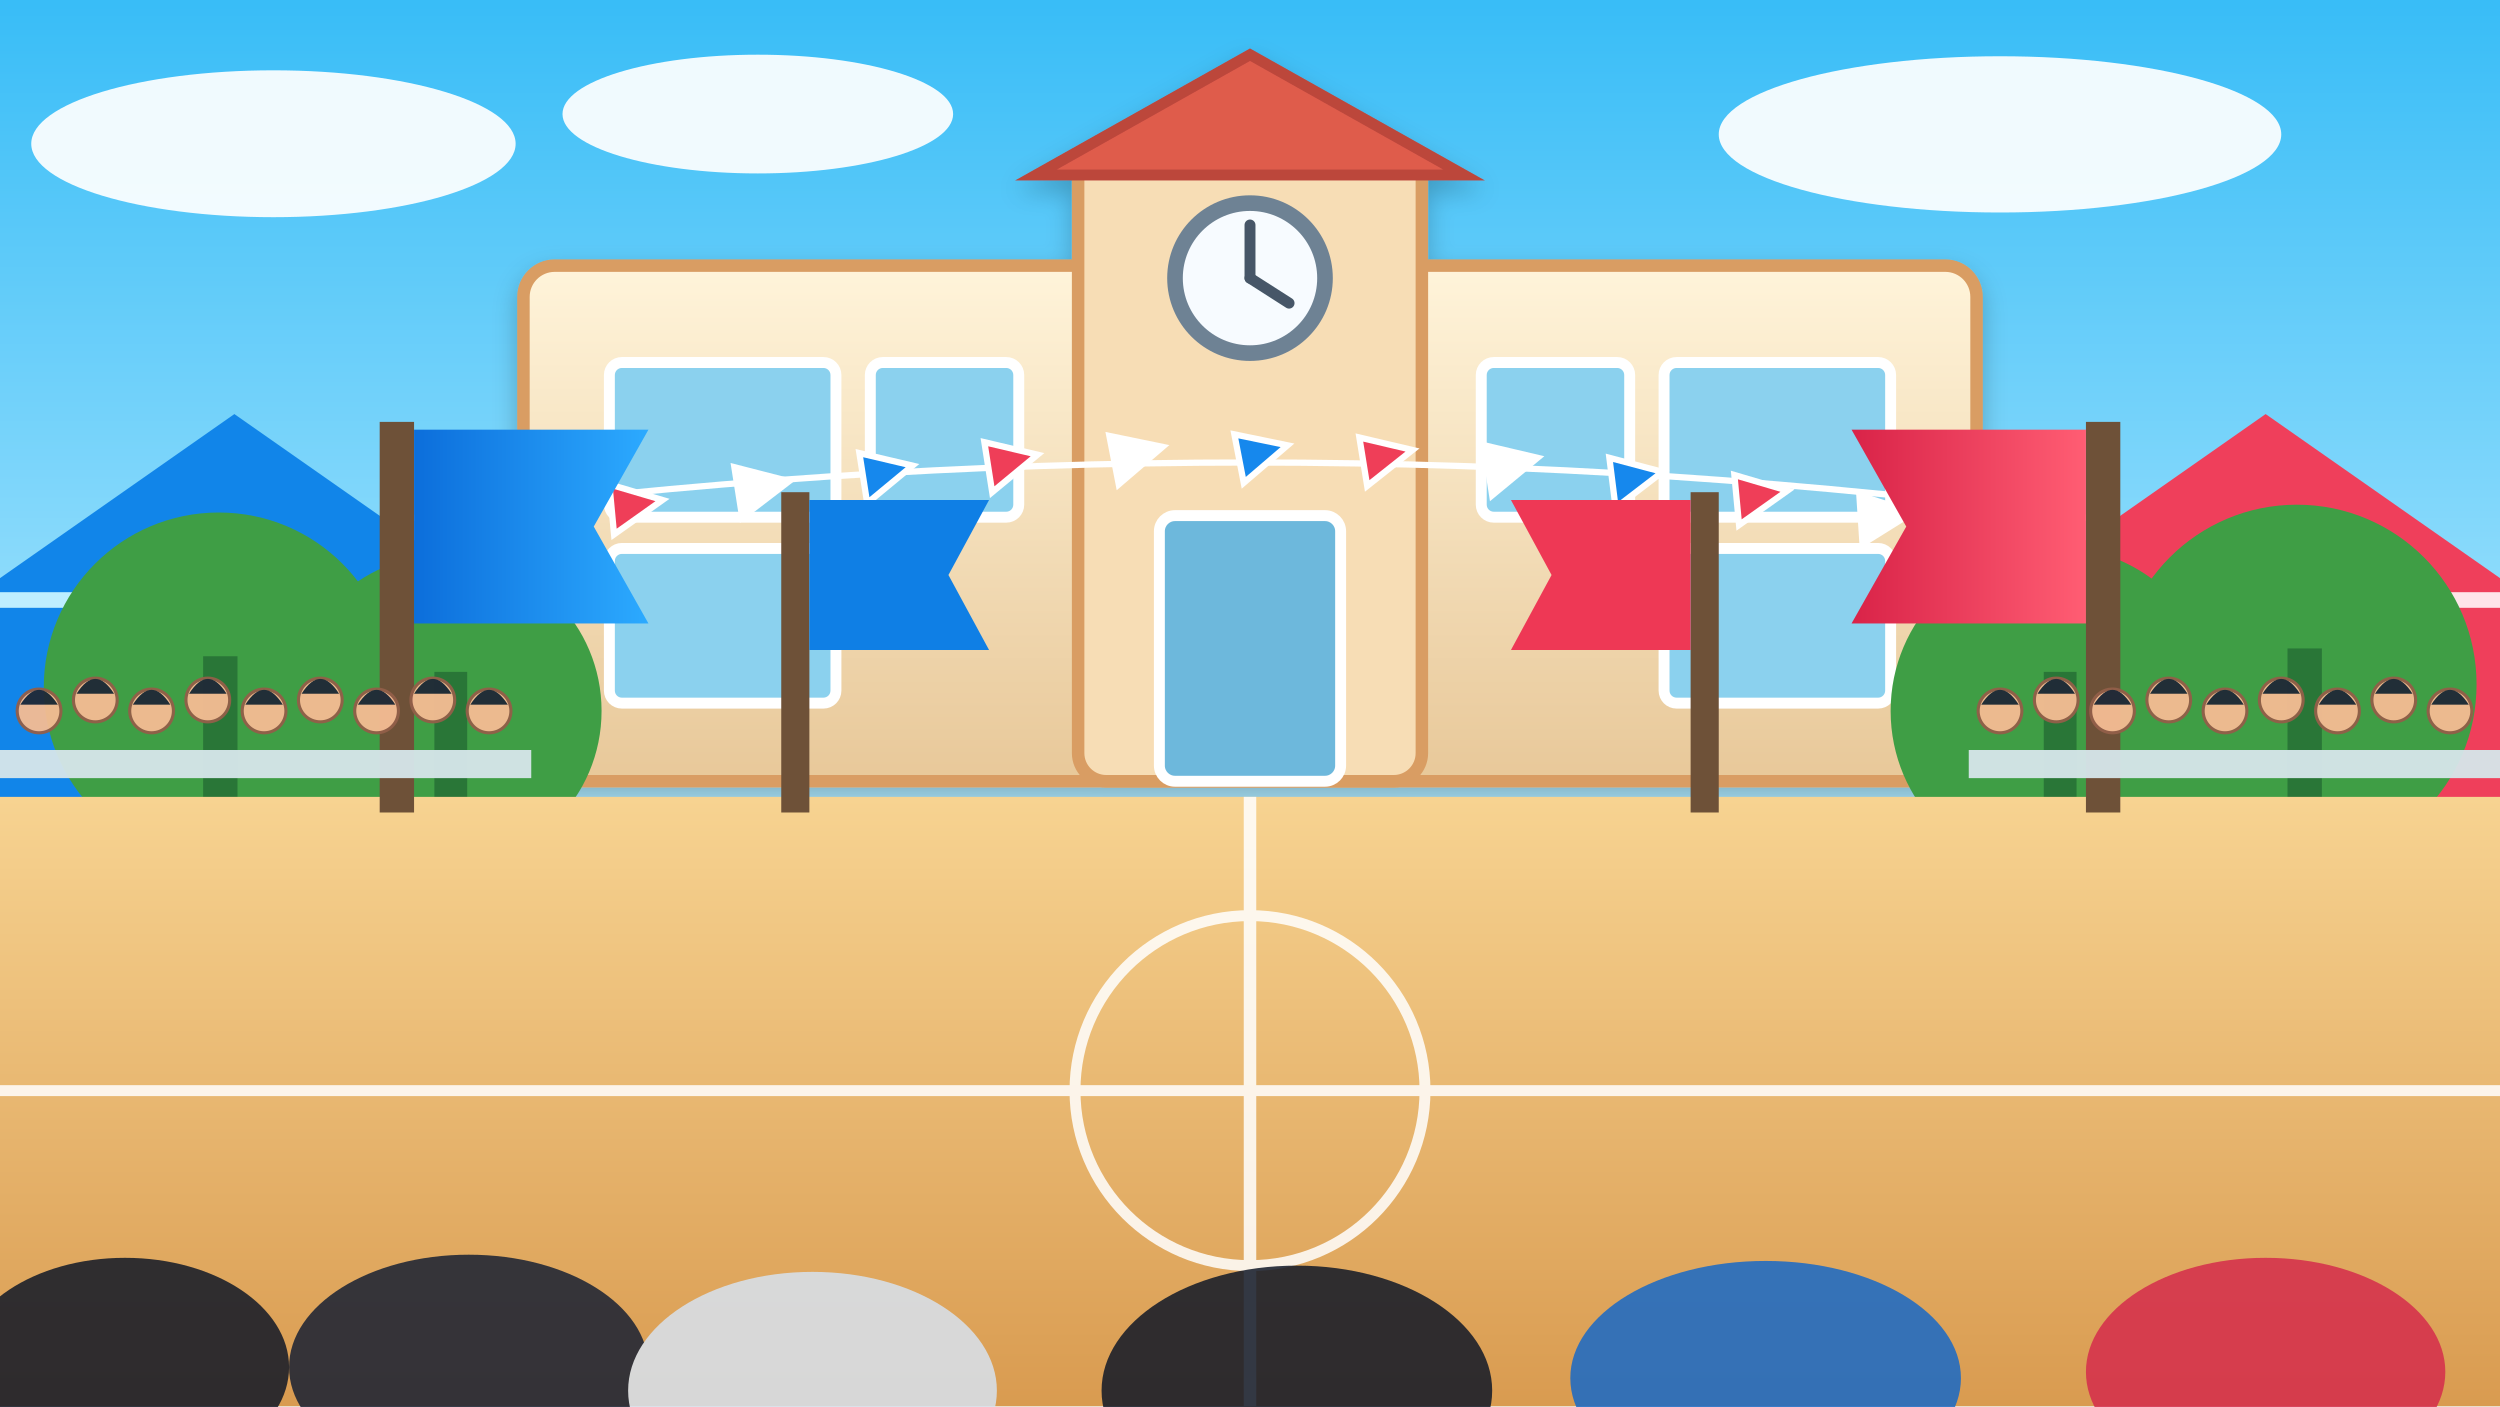
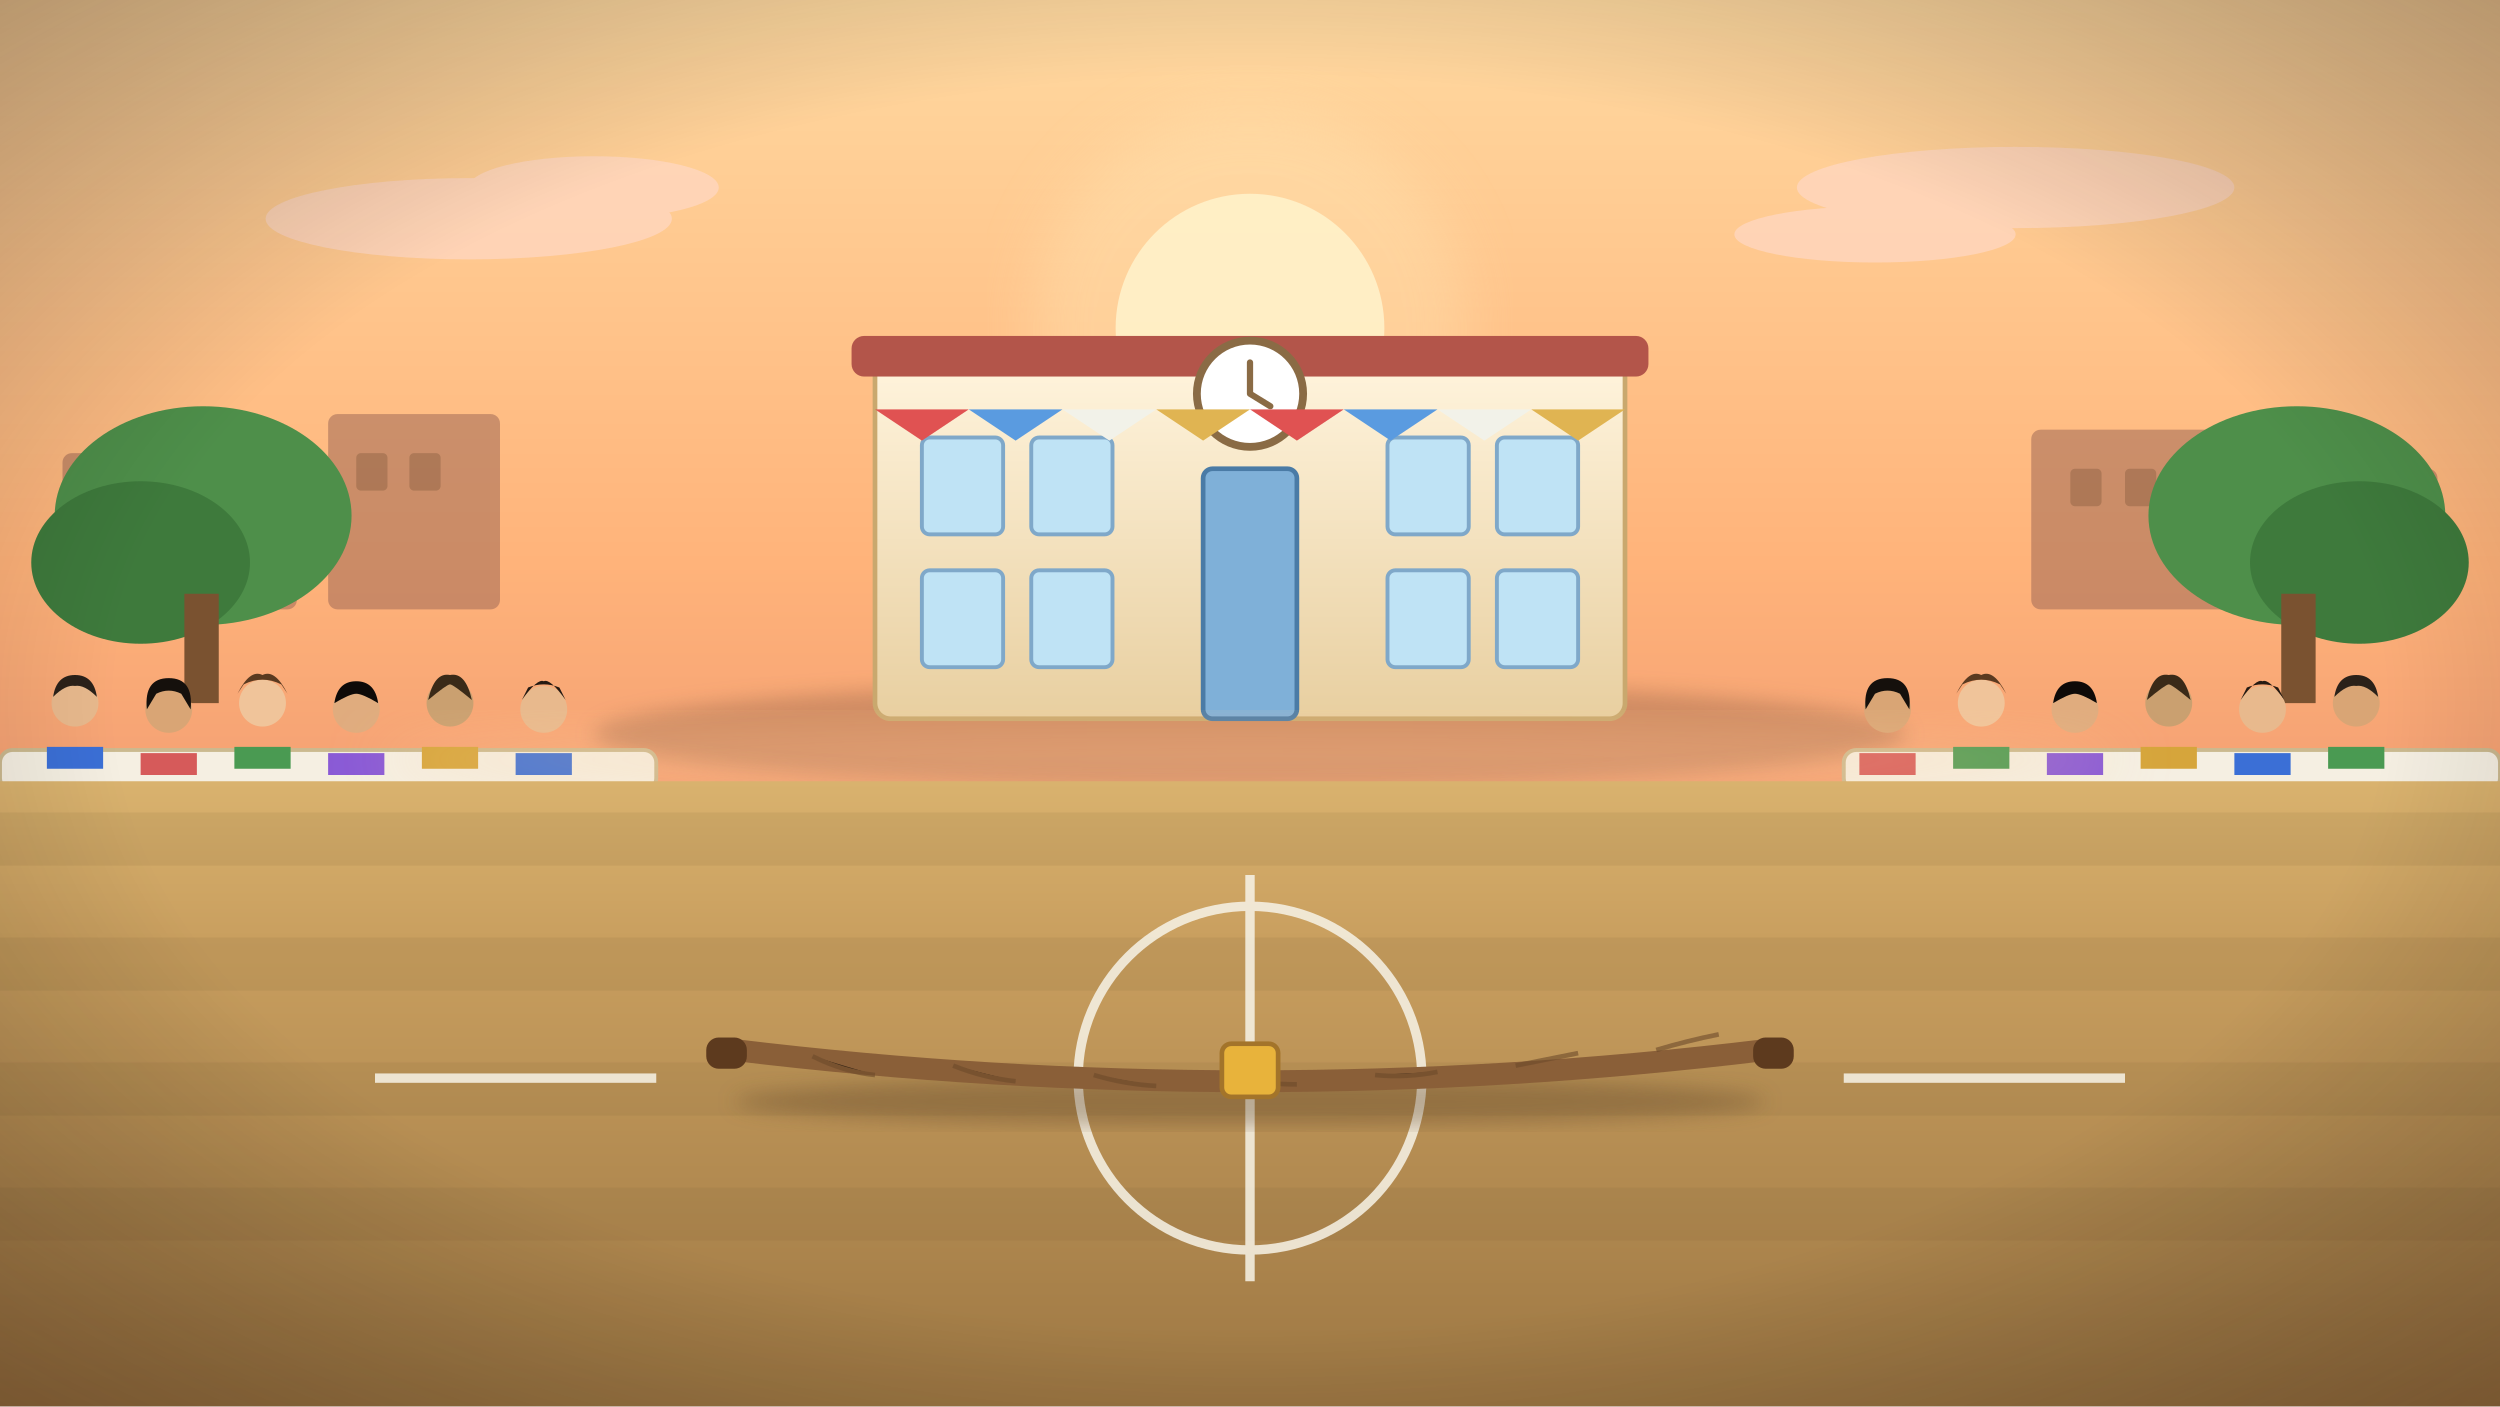
<svg xmlns="http://www.w3.org/2000/svg" viewBox="0 0 1600 900">
  <defs>
    <linearGradient id="sky" x1="0" y1="0" x2="0" y2="1">
-       <stop stop-color="#39bdf7" />
-       <stop offset=".72" stop-color="#c9f1ff" />
-       <stop offset="1" stop-color="#effcff" />
+       <stop offset="0" stop-color="#ffd9a0" />
+       <stop offset=".4" stop-color="#ffb37a" />
+       <stop offset=".75" stop-color="#e78a6b" />
+       <stop offset="1" stop-color="#b96a63" />
    </linearGradient>
-     <linearGradient id="sand" x1="0" y1="0" x2="0" y2="1">
-       <stop stop-color="#f7d391" />
-       <stop offset="1" stop-color="#d99b50" />
+     <linearGradient id="field" x1="0" y1="0" x2="0" y2="1">
+       <stop offset="0" stop-color="#d9b26e" />
+       <stop offset=".25" stop-color="#c99f5f" />
+       <stop offset="1" stop-color="#9d7743" />
    </linearGradient>
-     <linearGradient id="wall" x1="0" y1="0" x2="0" y2="1">
-       <stop stop-color="#fff4da" />
-       <stop offset="1" stop-color="#e8c899" />
+     <linearGradient id="bldg" x1="0" y1="0" x2="0" y2="1">
+       <stop offset="0" stop-color="#fff4dd" />
+       <stop offset="1" stop-color="#e8cfa0" />
    </linearGradient>
-     <linearGradient id="blueFlag" x1="0" x2="1">
-       <stop stop-color="#0c6edb" />
-       <stop offset="1" stop-color="#2caaff" />
-     </linearGradient>
-     <linearGradient id="redFlag" x1="0" x2="1">
-       <stop stop-color="#d92348" />
-       <stop offset="1" stop-color="#ff5d73" />
-     </linearGradient>
-     <filter id="ds">
-       <feDropShadow dx="0" dy="7" stdDeviation="8" flood-opacity=".22" />
+     <filter id="soft">
+       <feGaussianBlur stdDeviation="18" />
    </filter>
+     <filter id="soft8">
+       <feGaussianBlur stdDeviation="6" />
+     </filter>
+     <radialGradient id="vign" cx=".5" cy=".5" r=".75">
+       <stop offset=".6" stop-color="#000" stop-opacity="0" />
+       <stop offset="1" stop-color="#3a1c10" stop-opacity=".4" />
+     </radialGradient>
  </defs>
  <rect width="1600" height="900" fill="url(#sky)" />
-   <g fill="#fff" opacity=".92">
-     <ellipse cx="175" cy="92" rx="155" ry="47" />
-     <ellipse cx="485" cy="73" rx="125" ry="38" />
-     <ellipse cx="1280" cy="86" rx="180" ry="50" />
+   <circle cx="800" cy="210" r="86" fill="#fff3cf" opacity=".95" />
+   <circle cx="800" cy="210" r="140" fill="#ffe9b8" opacity=".35" filter="url(#soft)" />
+   <g fill="#ffd7c2" opacity=".75">
+     <ellipse cx="300" cy="140" rx="130" ry="26" />
+     <ellipse cx="380" cy="120" rx="80" ry="20" />
+     <ellipse cx="1290" cy="120" rx="140" ry="26" />
+     <ellipse cx="1200" cy="150" rx="90" ry="18" />
  </g>
-   <g filter="url(#ds)">
-     <rect x="335" y="170" width="930" height="330" rx="20" fill="url(#wall)" stroke="#d99d63" stroke-width="8" />
-     <rect x="690" y="97" width="220" height="403" rx="18" fill="#f7ddb5" stroke="#d99d63" stroke-width="8" />
-     <path d="M663 112L800 35l137 77Z" fill="#df5c4c" stroke="#bc463b" stroke-width="7" />
-     <circle cx="800" cy="178" r="48" fill="#f7fbff" stroke="#6e8294" stroke-width="10" />
-     <line x1="800" y1="178" x2="800" y2="144" stroke="#465767" stroke-width="7" stroke-linecap="round" />
-     <line x1="800" y1="178" x2="825" y2="194" stroke="#465767" stroke-width="7" stroke-linecap="round" />
-     <g fill="#8bd1ee" stroke="#fff" stroke-width="7">
-       <rect x="390" y="232" width="145" height="99" rx="8" />
-       <rect x="557" y="232" width="95" height="99" rx="8" />
-       <rect x="948" y="232" width="95" height="99" rx="8" />
-       <rect x="1065" y="232" width="145" height="99" rx="8" />
-       <rect x="390" y="351" width="145" height="99" rx="8" />
-       <rect x="1065" y="351" width="145" height="99" rx="8" />
-     </g>
-     <rect x="742" y="330" width="116" height="170" rx="10" fill="#6db8dc" stroke="#fff" stroke-width="7" />
-   </g>
-   <g stroke="#fff" stroke-width="4">
-     <path d="M260 332Q800 260 1340 332" fill="none" />
-     <g>
-       <path d="M310 324l34 11-32 20Z" fill="#1688ed" />
-       <path d="M390 310l34 10-31 22Z" fill="#ef3e58" />
-       <path d="M470 299l35 9-30 23Z" fill="#fff" />
-       <path d="M550 290l34 8-29 24Z" fill="#1688ed" />
-       <path d="M630 283l34 8-29 24Z" fill="#ef3e58" />
-       <path d="M710 279l34 7-28 24Z" fill="#fff" />
-       <path d="M790 278l34 7-28 24Z" fill="#1688ed" />
-       <path d="M870 280l34 8-29 23Z" fill="#ef3e58" />
-       <path d="M950 285l34 8-29 24Z" fill="#fff" />
-       <path d="M1030 293l34 9-30 23Z" fill="#1688ed" />
-       <path d="M1110 304l34 10-31 22Z" fill="#ef3e58" />
-       <path d="M1190 317l34 11-32 20Z" fill="#fff" />
+   <g fill="#a06a56" opacity=".55">
+     <rect x="40" y="290" width="150" height="100" rx="6" />
+     <rect x="210" y="265" width="110" height="125" rx="6" />
+     <rect x="1300" y="275" width="130" height="115" rx="6" />
+     <rect x="1450" y="300" width="110" height="90" rx="6" />
+     <g fill="#5e3a2c" opacity=".8">
+       <rect x="60" y="315" width="22" height="26" rx="3" />
+       <rect x="95" y="315" width="22" height="26" rx="3" />
+       <rect x="130" y="315" width="22" height="26" rx="3" />
+       <rect x="228" y="290" width="20" height="24" rx="3" />
+       <rect x="262" y="290" width="20" height="24" rx="3" />
+       <rect x="1325" y="300" width="20" height="24" rx="3" />
+       <rect x="1360" y="300" width="20" height="24" rx="3" />
+       <rect x="1470" y="322" width="20" height="24" rx="3" />
+       <rect x="1505" y="322" width="20" height="24" rx="3" />
    </g>
  </g>
  <g>
-     <path d="M0 370L150 265l150 105v190H0Z" fill="#1185e9" />
-     <path d="M1300 370l150-105 150 105v190h-300Z" fill="#ef3f5b" />
-     <path d="M0 384h300" stroke="#bdeeff" stroke-width="10" />
-     <path d="M1300 384h300" stroke="#ffe4e9" stroke-width="10" />
+     <ellipse cx="130" cy="330" rx="95" ry="70" fill="#4e8f4a" />
+     <ellipse cx="90" cy="360" rx="70" ry="52" fill="#3e7a3c" />
+     <rect x="118" y="380" width="22" height="70" fill="#7a5230" />
+     <ellipse cx="1470" cy="330" rx="95" ry="70" fill="#4e8f4a" />
+     <ellipse cx="1510" cy="360" rx="70" ry="52" fill="#3e7a3c" />
+     <rect x="1460" y="380" width="22" height="70" fill="#7a5230" />
  </g>
-   <g fill="#3f9e45">
-     <circle cx="140" cy="440" r="112" />
-     <circle cx="285" cy="455" r="100" />
-     <circle cx="1315" cy="455" r="105" />
-     <circle cx="1470" cy="438" r="115" />
-   </g>
-   <g fill="#297637">
-     <rect x="130" y="420" width="22" height="135" />
-     <rect x="278" y="430" width="21" height="125" />
-     <rect x="1308" y="430" width="21" height="125" />
-     <rect x="1464" y="415" width="22" height="140" />
-   </g>
-   <rect y="510" width="1600" height="390" fill="url(#sand)" />
-   <g stroke="#fff" fill="none" opacity=".85">
-     <line x1="0" y1="698" x2="1600" y2="698" stroke-width="7" />
-     <line x1="800" y1="510" x2="800" y2="900" stroke-width="8" />
-     <circle cx="800" cy="698" r="112" stroke-width="7" />
+   <ellipse cx="800" cy="470" rx="420" ry="34" fill="#6b4630" opacity=".28" filter="url(#soft8)" />
+   <g>
+     <rect x="560" y="230" width="480" height="230" rx="10" fill="url(#bldg)" stroke="#c9a86e" stroke-width="3" />
+     <rect x="545" y="215" width="510" height="26" rx="8" fill="#b3554a" />
+     <rect x="770" y="300" width="60" height="160" rx="6" fill="#7fb0d8" stroke="#4a7ba6" stroke-width="3" />
+     <circle cx="800" cy="252" r="34" fill="#fff" stroke="#8a6b45" stroke-width="5" />
+     <path d="M800 252v-20M800 252l13 8" stroke="#8a6b45" stroke-width="4" stroke-linecap="round" />
+     <g fill="#bfe3f5" stroke="#7fa8c9" stroke-width="2.5">
+       <rect x="590" y="280" width="52" height="62" rx="5" />
+       <rect x="660" y="280" width="52" height="62" rx="5" />
+       <rect x="888" y="280" width="52" height="62" rx="5" />
+       <rect x="958" y="280" width="52" height="62" rx="5" />
+       <rect x="590" y="365" width="52" height="62" rx="5" />
+       <rect x="660" y="365" width="52" height="62" rx="5" />
+       <rect x="888" y="365" width="52" height="62" rx="5" />
+       <rect x="958" y="365" width="52" height="62" rx="5" />
+     </g>
+     <g>
+       <path d="M560 262 L590 282 L620 262 Z" fill="#e05252" />
+       <path d="M620 262 L650 282 L680 262 Z" fill="#5a9be0" />
+       <path d="M680 262 L710 282 L740 262 Z" fill="#f2f2e9" />
+       <path d="M740 262 L770 282 L800 262 Z" fill="#e0b452" />
+       <path d="M800 262 L830 282 L860 262 Z" fill="#e05252" />
+       <path d="M860 262 L890 282 L920 262 Z" fill="#5a9be0" />
+       <path d="M920 262 L950 282 L980 262 Z" fill="#f2f2e9" />
+       <path d="M980 262 L1010 282 L1040 262 Z" fill="#e0b452" />
+     </g>
  </g>
  <g>
-     <rect x="243" y="270" width="22" height="250" fill="#6e5138" />
-     <path d="M265 275h150l-35 62 35 62H265Z" fill="url(#blueFlag)" />
-     <rect x="1335" y="270" width="22" height="250" fill="#6e5138" />
-     <path d="M1335 275h-150l35 62-35 62h150Z" fill="url(#redFlag)" />
-     <rect x="500" y="315" width="18" height="205" fill="#6e5138" />
-     <path d="M518 320h115l-26 48 26 48H518Z" fill="#0f7fe5" />
-     <rect x="1082" y="315" width="18" height="205" fill="#6e5138" />
-     <path d="M1082 320H967l26 48-26 48h115Z" fill="#ee3855" />
+     <rect x="0" y="480" width="420" height="26" rx="8" fill="#f5efe2" stroke="#cbb98f" stroke-width="2.5" />
+     <rect x="1180" y="480" width="420" height="26" rx="8" fill="#f5efe2" stroke="#cbb98f" stroke-width="2.5" />
  </g>
-   <g opacity=".95">
-     <rect x="0" y="480" width="340" height="18" fill="#d6e6ea" />
-     <rect x="1260" y="480" width="340" height="18" fill="#d6e6ea" />
-     <g fill="#f5bc93" stroke="#925e48" stroke-width="2">
-       <circle cx="25" cy="455" r="14" />
-       <circle cx="61" cy="448" r="14" />
-       <circle cx="97" cy="455" r="14" />
-       <circle cx="133" cy="448" r="14" />
-       <circle cx="169" cy="455" r="14" />
-       <circle cx="205" cy="448" r="14" />
-       <circle cx="241" cy="455" r="14" />
-       <circle cx="277" cy="448" r="14" />
-       <circle cx="313" cy="455" r="14" />
-       <circle cx="1280" cy="455" r="14" />
-       <circle cx="1316" cy="448" r="14" />
-       <circle cx="1352" cy="455" r="14" />
-       <circle cx="1388" cy="448" r="14" />
-       <circle cx="1424" cy="455" r="14" />
-       <circle cx="1460" cy="448" r="14" />
-       <circle cx="1496" cy="455" r="14" />
-       <circle cx="1532" cy="448" r="14" />
-       <circle cx="1568" cy="455" r="14" />
+   <g>
+     <g transform="translate(30 430)">
+       <circle cx="18" cy="20" r="15" fill="#e8b98d" />
+       <path d="M4 16Q6 2 18 2Q30 2 32 16Q24 8 18 9Q12 8 4 16Z" fill="#2b2119" />
+       <path d="M0 48h36v14H0z" fill="#3b6fd6" />
    </g>
-     <g fill="#1f2937">
-       <path d="M13 451q12-19 24 0Z" />
-       <path d="M49 444q12-19 24 0Z" />
-       <path d="M85 451q12-19 24 0Z" />
-       <path d="M121 444q12-19 24 0Z" />
-       <path d="M157 451q12-19 24 0Z" />
-       <path d="M193 444q12-19 24 0Z" />
-       <path d="M229 451q12-19 24 0Z" />
-       <path d="M265 444q12-19 24 0Z" />
-       <path d="M301 451q12-19 24 0Z" />
-       <path d="M1268 451q12-19 24 0Z" />
-       <path d="M1304 444q12-19 24 0Z" />
-       <path d="M1340 451q12-19 24 0Z" />
-       <path d="M1376 444q12-19 24 0Z" />
-       <path d="M1412 451q12-19 24 0Z" />
-       <path d="M1448 444q12-19 24 0Z" />
-       <path d="M1484 451q12-19 24 0Z" />
-       <path d="M1520 444q12-19 24 0Z" />
-       <path d="M1556 451q12-19 24 0Z" />
+     <g transform="translate(90 434)">
+       <circle cx="18" cy="20" r="15" fill="#d9a575" />
+       <path d="M4 20Q2 0 18 0Q34 0 32 20L26 10Q18 6 10 10Z" fill="#15100c" />
+       <path d="M0 48h36v14H0z" fill="#d65a5a" />
+     </g>
+     <g transform="translate(150 430)">
+       <circle cx="18" cy="20" r="15" fill="#f0c49a" />
+       <path d="M2 14Q10 -2 18 2Q26 -2 34 14L30 8Q18 2 6 8Z" fill="#5a3a20" />
+       <path d="M0 48h36v14H0z" fill="#4a9a52" />
+     </g>
+     <g transform="translate(210 434)">
+       <circle cx="18" cy="20" r="15" fill="#e0ac7e" />
+       <path d="M4 16Q6 2 18 2Q30 2 32 16Q22 10 18 10Q14 10 4 16Z" fill="#0e0a08" />
+       <path d="M0 48h36v14H0z" fill="#8a5ad6" />
+     </g>
+     <g transform="translate(270 430)">
+       <circle cx="18" cy="20" r="15" fill="#caa070" />
+       <path d="M4 18Q8 0 18 2Q28 0 32 18Q20 8 18 8Q16 8 4 18Z" fill="#3a2a18" />
+       <path d="M0 48h36v14H0z" fill="#d6a53b" />
+     </g>
+     <g transform="translate(330 434)">
+       <circle cx="18" cy="20" r="15" fill="#e8b98d" />
+       <path d="M4 14Q14 0 18 2Q22 0 32 14L28 6Q18 2 8 6Z" fill="#241a12" />
+       <path d="M0 48h36v14H0z" fill="#3b6fd6" />
+     </g>
+     <g transform="translate(1190 434)">
+       <circle cx="18" cy="20" r="15" fill="#d9a575" />
+       <path d="M4 20Q2 0 18 0Q34 0 32 20L26 10Q18 6 10 10Z" fill="#15100c" />
+       <path d="M0 48h36v14H0z" fill="#d65a5a" />
+     </g>
+     <g transform="translate(1250 430)">
+       <circle cx="18" cy="20" r="15" fill="#f0c49a" />
+       <path d="M2 14Q10 -2 18 2Q26 -2 34 14L30 8Q18 2 6 8Z" fill="#5a3a20" />
+       <path d="M0 48h36v14H0z" fill="#4a9a52" />
+     </g>
+     <g transform="translate(1310 434)">
+       <circle cx="18" cy="20" r="15" fill="#e0ac7e" />
+       <path d="M4 16Q6 2 18 2Q30 2 32 16Q22 10 18 10Q14 10 4 16Z" fill="#0e0a08" />
+       <path d="M0 48h36v14H0z" fill="#8a5ad6" />
+     </g>
+     <g transform="translate(1370 430)">
+       <circle cx="18" cy="20" r="15" fill="#caa070" />
+       <path d="M4 18Q8 0 18 2Q28 0 32 18Q20 8 18 8Q16 8 4 18Z" fill="#3a2a18" />
+       <path d="M0 48h36v14H0z" fill="#d6a53b" />
+     </g>
+     <g transform="translate(1430 434)">
+       <circle cx="18" cy="20" r="15" fill="#e8b98d" />
+       <path d="M4 14Q14 0 18 2Q22 0 32 14L28 6Q18 2 8 6Z" fill="#241a12" />
+       <path d="M0 48h36v14H0z" fill="#3b6fd6" />
+     </g>
+     <g transform="translate(1490 430)">
+       <circle cx="18" cy="20" r="15" fill="#d9a575" />
+       <path d="M4 16Q6 2 18 2Q30 2 32 16Q24 8 18 9Q12 8 4 16Z" fill="#2b2119" />
+       <path d="M0 48h36v14H0z" fill="#4a9a52" />
    </g>
  </g>
-   <g opacity=".85">
-     <ellipse cx="80" cy="875" rx="105" ry="70" fill="#111827" />
-     <ellipse cx="300" cy="875" rx="115" ry="72" fill="#172033" />
-     <ellipse cx="520" cy="890" rx="118" ry="76" fill="#d7e2ef" />
-     <ellipse cx="830" cy="890" rx="125" ry="80" fill="#111827" />
-     <ellipse cx="1130" cy="882" rx="125" ry="75" fill="#1768c7" />
-     <ellipse cx="1450" cy="878" rx="115" ry="73" fill="#d52b4b" />
+   <ellipse cx="800" cy="486" rx="560" ry="26" fill="#ffcf9a" opacity=".28" filter="url(#soft)" />
+   <ellipse cx="800" cy="702" rx="420" ry="22" fill="#5d4326" opacity=".22" filter="url(#soft8)" />
+   <rect y="500" width="1600" height="400" fill="url(#field)" />
+   <g opacity=".12" fill="#7a5a30">
+     <rect x="0" y="520" width="1600" height="34" />
+     <rect x="0" y="600" width="1600" height="34" />
+     <rect x="0" y="680" width="1600" height="34" />
+     <rect x="0" y="760" width="1600" height="34" />
  </g>
+   <g stroke="#f7f3e8" stroke-width="6" fill="none" opacity=".85">
+     <circle cx="800" cy="690" r="110" />
+     <path d="M800 560v260" />
+     <path d="M240 690h180M1180 690h180" />
+   </g>
+   <ellipse cx="800" cy="705" rx="330" ry="16" fill="#5d4326" opacity=".35" filter="url(#soft8)" />
+   <path d="M470 672 Q800 712 1130 672" stroke="#8a5f38" stroke-width="14" fill="none" stroke-linecap="round" />
+   <g stroke="#6d4a2a" stroke-width="3" opacity=".6">
+     <path d="M520 676q20 10 40 12M610 682q20 8 40 10M700 688q20 6 40 7M790 690q20 4 40 4M880 688q20 2 40 -2M970 682q20 -4 40 -8M1060 672q20 -6 40 -10" />
+   </g>
+   <rect x="452" y="664" width="26" height="20" rx="8" fill="#5d3a1e" />
+   <rect x="1122" y="664" width="26" height="20" rx="8" fill="#5d3a1e" />
+   <rect x="782" y="668" width="36" height="34" rx="6" fill="#e8b33b" stroke="#a3742a" stroke-width="3" />
+   <rect width="1600" height="900" fill="url(#vign)" />
</svg>
